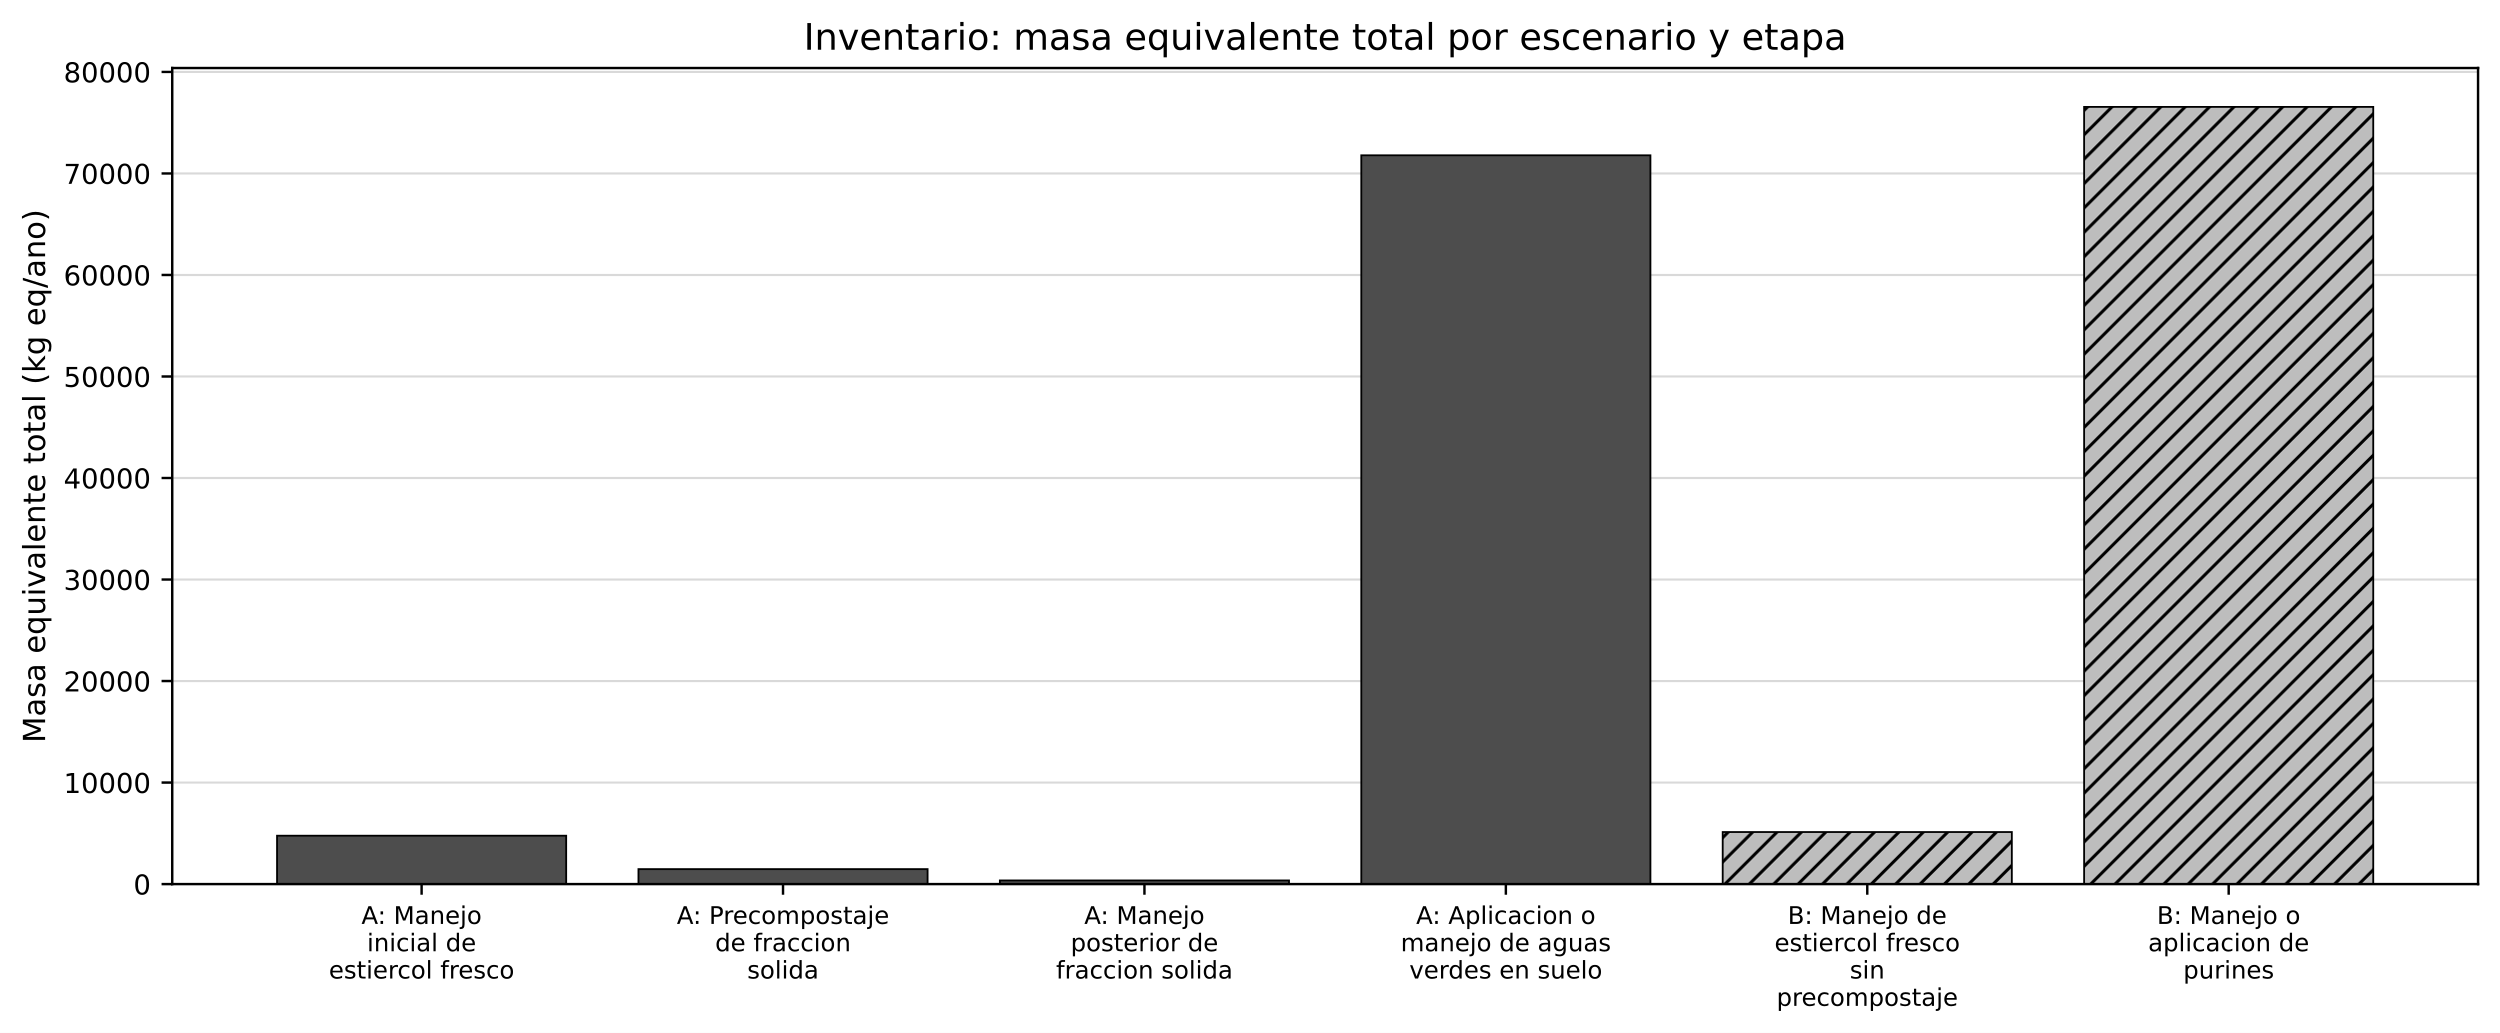
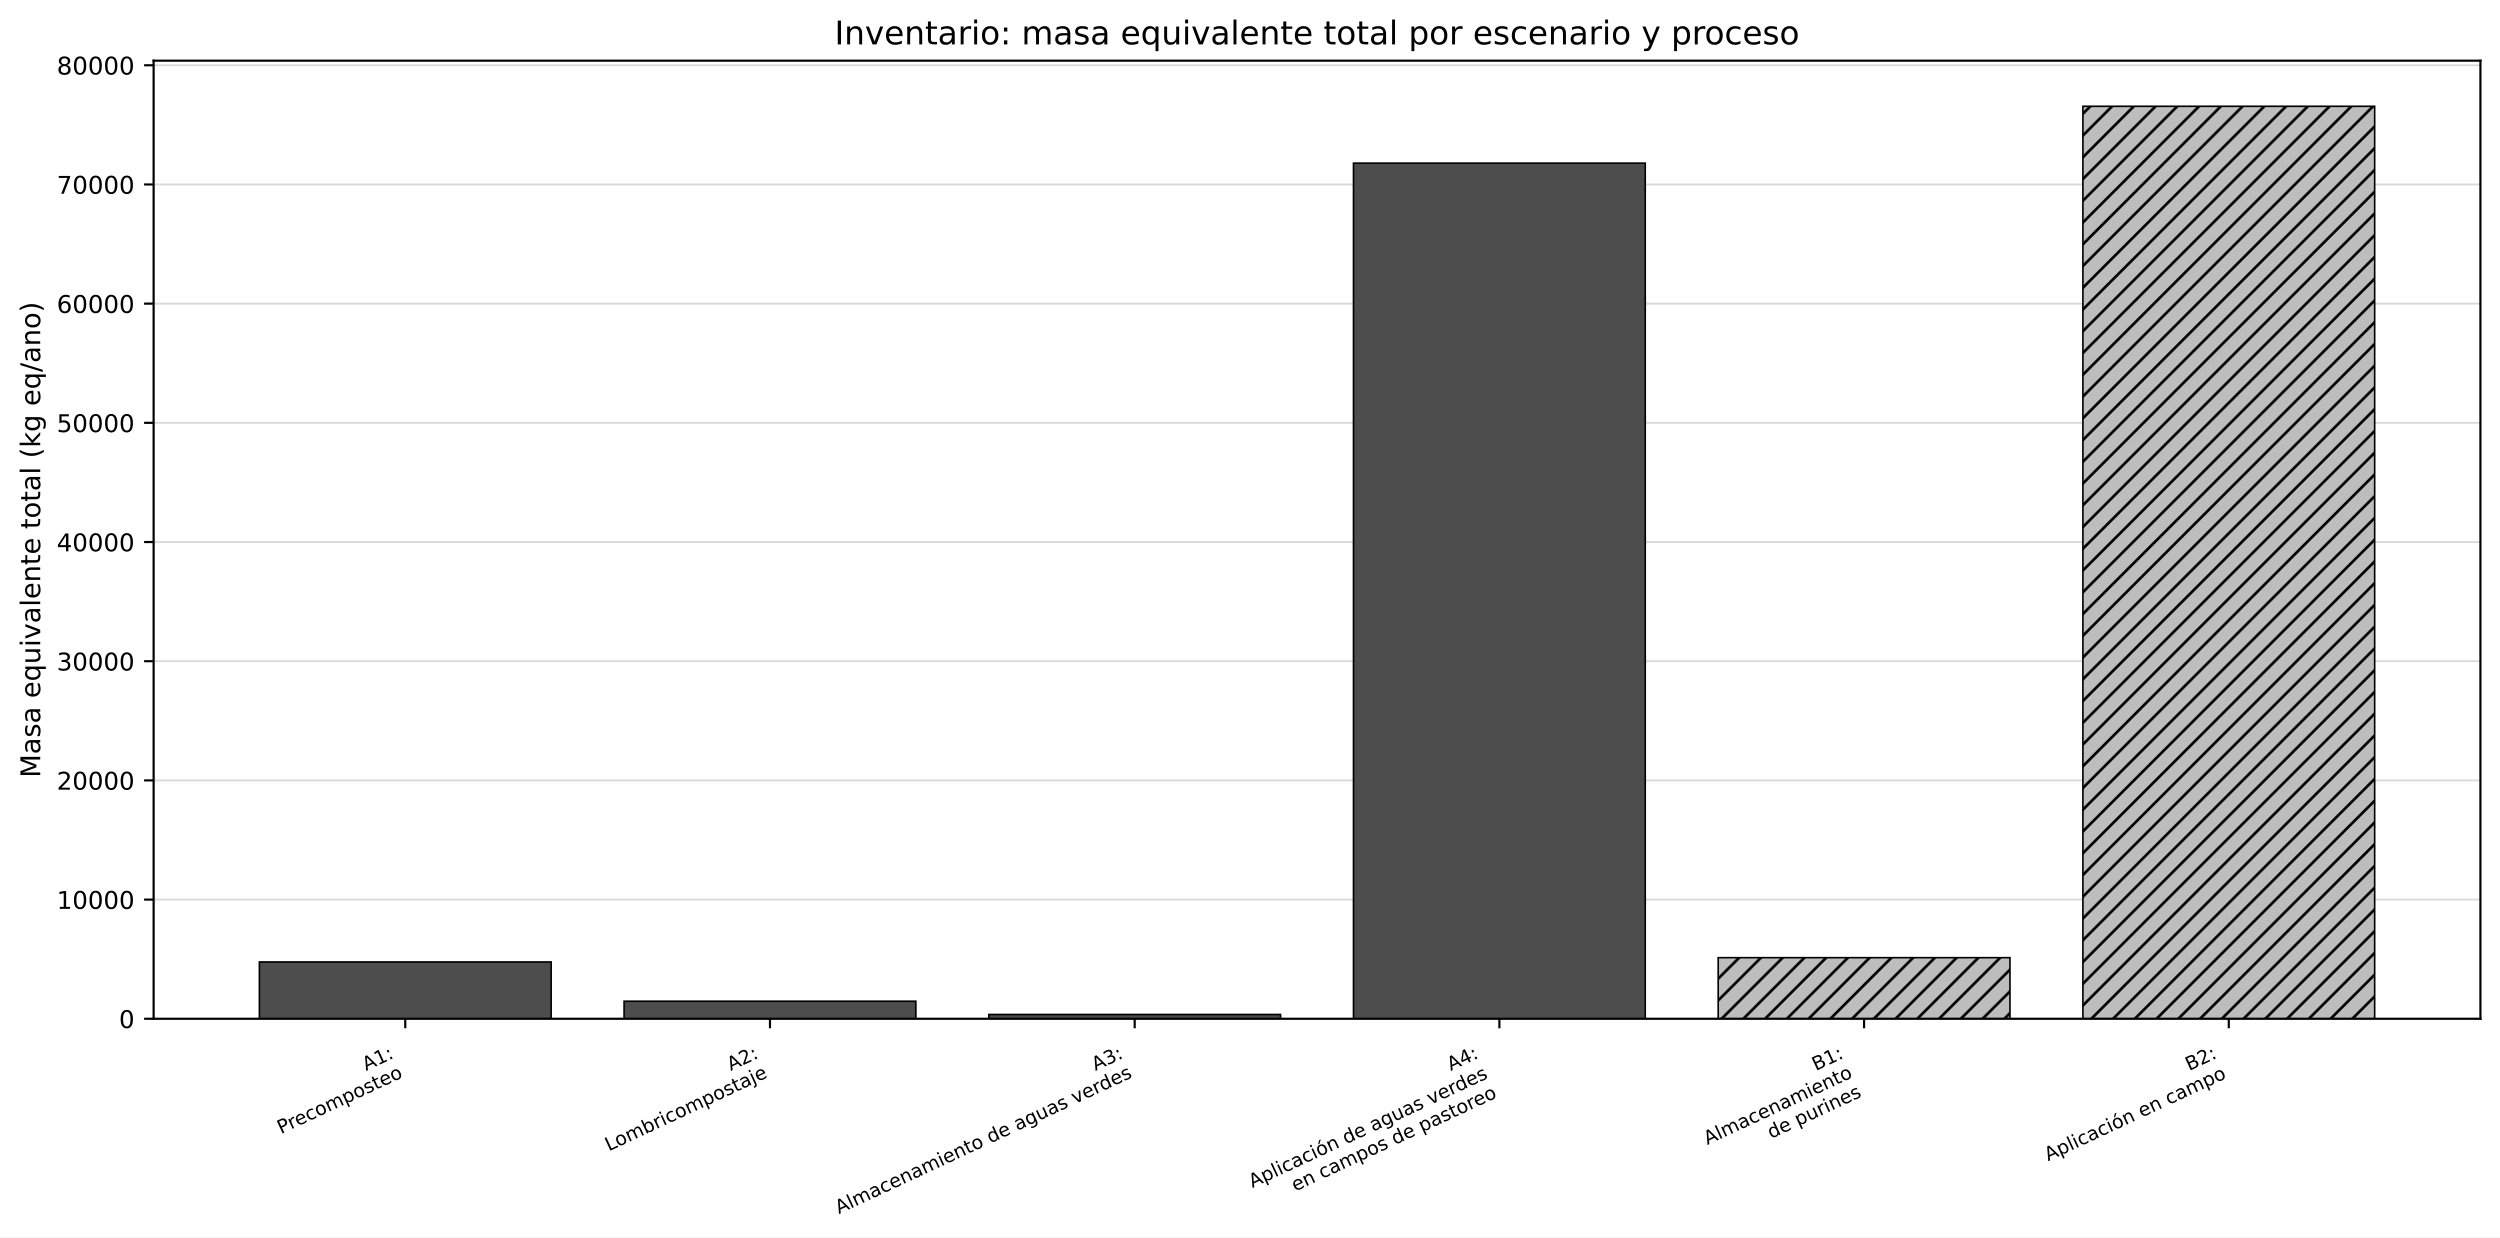
- <svg xmlns="http://www.w3.org/2000/svg" xmlns:xlink="http://www.w3.org/1999/xlink" width="820.229pt" height="338.879pt" viewBox="0 0 820.229 338.879" version="1.1">
+ <svg xmlns="http://www.w3.org/2000/svg" xmlns:xlink="http://www.w3.org/1999/xlink" width="919.589pt" height="455.143pt" viewBox="0 0 919.589 455.143" version="1.1">
  <defs>
    <style type="text/css">*{stroke-linejoin: round; stroke-linecap: butt}</style>
  </defs>
  <g id="figure_1">
    <g id="patch_1">
-       <path d="M 0 338.879  L 820.229 338.879  L 820.229 0  L 0 0  z " style="fill: #ffffff" />
+       <path d="M 0 455.143  L 919.589 455.143  L 919.589 0  L 0 0  z " style="fill: #ffffff" />
    </g>
    <g id="axes_1">
      <g id="patch_2">
-         <path d="M 56.509 290.062  L 813.029 290.062  L 813.029 22.318  L 56.509 22.318  z " style="fill: #ffffff" />
+         <path d="M 56.509 374.742  L 912.389 374.742  L 912.389 22.318  L 56.509 22.318  z " style="fill: #ffffff" />
      </g>
      <g id="matplotlib.axis_1">
        <g id="xtick_1">
          <g id="line2d_1">
            <defs>
-               <path id="mb3bb063c44" d="M 0 0  L 0 3.5  " style="stroke: #000000; stroke-width: 0.8" />
+               <path id="ma006ec24f8" d="M 0 0  L 0 3.5  " style="stroke: #000000; stroke-width: 0.8" />
            </defs>
            <g>
-               <use xlink:href="#mb3bb063c44" x="138.327" y="290.062" style="stroke: #000000; stroke-width: 0.8" />
+               <use xlink:href="#ma006ec24f8" x="149.073" y="374.742" style="stroke: #000000; stroke-width: 0.8" />
            </g>
          </g>
          <g id="text_1">
-             <text style="font-size: 8px; font-family: 'DejaVu Sans'" transform="translate(118.5849 303.1409)">A: Manejo</text>
-             <text style="font-size: 8px; font-family: 'DejaVu Sans'" transform="translate(120.4249 312.0991)">inicial de</text>
-             <text style="font-size: 8px; font-family: 'DejaVu Sans'" transform="translate(107.9036 321.0574)">estiercol fresco</text>
+             <text style="font-size: 7px; font-family: 'DejaVu Sans'" transform="translate(134.6318 393.9648) rotate(-25)">A1:</text>
+             <text style="font-size: 7px; font-family: 'DejaVu Sans'" transform="translate(103.3381 417.2061) rotate(-25)">Precomposteo</text>
          </g>
        </g>
        <g id="xtick_2">
          <g id="line2d_2">
            <g>
-               <use xlink:href="#mb3bb063c44" x="256.904" y="290.062" style="stroke: #000000; stroke-width: 0.8" />
+               <use xlink:href="#ma006ec24f8" x="283.224" y="374.742" style="stroke: #000000; stroke-width: 0.8" />
            </g>
          </g>
          <g id="text_2">
-             <text style="font-size: 8px; font-family: 'DejaVu Sans'" transform="translate(222.056 303.1409)">A: Precompostaje</text>
-             <text style="font-size: 8px; font-family: 'DejaVu Sans'" transform="translate(234.636 312.0991)">de fraccion</text>
-             <text style="font-size: 8px; font-family: 'DejaVu Sans'" transform="translate(245.1598 321.0574)">solida</text>
+             <text style="font-size: 7px; font-family: 'DejaVu Sans'" transform="translate(268.7823 393.9648) rotate(-25)">A2:</text>
+             <text style="font-size: 7px; font-family: 'DejaVu Sans'" transform="translate(223.92 423.5332) rotate(-25)">Lombricompostaje</text>
          </g>
        </g>
        <g id="xtick_3">
          <g id="line2d_3">
            <g>
-               <use xlink:href="#mb3bb063c44" x="375.481" y="290.062" style="stroke: #000000; stroke-width: 0.8" />
+               <use xlink:href="#ma006ec24f8" x="417.374" y="374.742" style="stroke: #000000; stroke-width: 0.8" />
            </g>
          </g>
          <g id="text_3">
-             <text style="font-size: 8px; font-family: 'DejaVu Sans'" transform="translate(355.7385 303.1409)">A: Manejo</text>
-             <text style="font-size: 8px; font-family: 'DejaVu Sans'" transform="translate(351.2616 312.0991)">posterior de</text>
-             <text style="font-size: 8px; font-family: 'DejaVu Sans'" transform="translate(346.4691 321.0574)">fraccion solida</text>
+             <text style="font-size: 7px; font-family: 'DejaVu Sans'" transform="translate(402.9328 393.9648) rotate(-25)">A3:</text>
+             <text style="font-size: 7px; font-family: 'DejaVu Sans'" transform="translate(308.5534 446.6234) rotate(-25)">Almacenamiento de aguas verdes</text>
          </g>
        </g>
        <g id="xtick_4">
          <g id="line2d_4">
            <g>
-               <use xlink:href="#mb3bb063c44" x="494.058" y="290.062" style="stroke: #000000; stroke-width: 0.8" />
+               <use xlink:href="#ma006ec24f8" x="551.525" y="374.742" style="stroke: #000000; stroke-width: 0.8" />
            </g>
          </g>
          <g id="text_4">
-             <text style="font-size: 8px; font-family: 'DejaVu Sans'" transform="translate(464.6122 303.1409)">A: Aplicacion o</text>
-             <text style="font-size: 8px; font-family: 'DejaVu Sans'" transform="translate(459.5515 312.0991)">manejo de aguas</text>
-             <text style="font-size: 8px; font-family: 'DejaVu Sans'" transform="translate(462.3928 321.0574)">verdes en suelo</text>
+             <text style="font-size: 7px; font-family: 'DejaVu Sans'" transform="translate(533.6286 393.9648) rotate(-25)">A4:</text>
+             <text style="font-size: 7px; font-family: 'DejaVu Sans'" transform="translate(460.6748 437.0032) rotate(-25)">Aplicación de aguas verdes</text>
+             <text style="font-size: 7px; font-family: 'DejaVu Sans'" transform="translate(476.3953 438.3214) rotate(-25)">en campos de pastoreo</text>
          </g>
        </g>
        <g id="xtick_5">
          <g id="line2d_5">
            <g>
-               <use xlink:href="#mb3bb063c44" x="612.635" y="290.062" style="stroke: #000000; stroke-width: 0.8" />
+               <use xlink:href="#ma006ec24f8" x="685.675" y="374.742" style="stroke: #000000; stroke-width: 0.8" />
            </g>
          </g>
          <g id="text_5">
-             <text style="font-size: 8px; font-family: 'DejaVu Sans'" transform="translate(586.5421 303.1409)">B: Manejo de</text>
-             <text style="font-size: 8px; font-family: 'DejaVu Sans'" transform="translate(582.2108 312.0991)">estiercol fresco</text>
-             <text style="font-size: 8px; font-family: 'DejaVu Sans'" transform="translate(606.9046 321.0574)">sin</text>
-             <text style="font-size: 8px; font-family: 'DejaVu Sans'" transform="translate(582.874 330.0156)">precompostaje</text>
+             <text style="font-size: 7px; font-family: 'DejaVu Sans'" transform="translate(667.9081 393.9708) rotate(-25)">B1:</text>
+             <text style="font-size: 7px; font-family: 'DejaVu Sans'" transform="translate(628.0419 421.2095) rotate(-25)">Almacenamiento</text>
+             <text style="font-size: 7px; font-family: 'DejaVu Sans'" transform="translate(651.4646 418.9361) rotate(-25)">de purines</text>
          </g>
        </g>
        <g id="xtick_6">
          <g id="line2d_6">
            <g>
-               <use xlink:href="#mb3bb063c44" x="731.211" y="290.062" style="stroke: #000000; stroke-width: 0.8" />
+               <use xlink:href="#ma006ec24f8" x="819.826" y="374.742" style="stroke: #000000; stroke-width: 0.8" />
            </g>
          </g>
          <g id="text_6">
-             <text style="font-size: 8px; font-family: 'DejaVu Sans'" transform="translate(707.672 303.1409)">B: Manejo o</text>
-             <text style="font-size: 8px; font-family: 'DejaVu Sans'" transform="translate(704.7826 312.0991)">aplicacion de</text>
-             <text style="font-size: 8px; font-family: 'DejaVu Sans'" transform="translate(716.3014 321.0574)">purines</text>
+             <text style="font-size: 7px; font-family: 'DejaVu Sans'" transform="translate(805.2293 393.9708) rotate(-25)">B2:</text>
+             <text style="font-size: 7px; font-family: 'DejaVu Sans'" transform="translate(753.3669 427.1741) rotate(-25)">Aplicación en campo</text>
          </g>
        </g>
      </g>
      <g id="matplotlib.axis_2">
        <g id="ytick_1">
          <g id="line2d_7">
-             <path d="M 56.509 290.062  L 813.029 290.062  " clip-path="url(#p1ff87fe81a)" style="fill: none; stroke: #d9d9d9; stroke-width: 0.7; stroke-linecap: square" />
+             <path d="M 56.509 374.742  L 912.389 374.742  " clip-path="url(#pecfacc18a1)" style="fill: none; stroke: #d9d9d9; stroke-width: 0.7; stroke-linecap: square" />
          </g>
          <g id="line2d_8">
            <defs>
-               <path id="m0bd98457cb" d="M 0 0  L -3.5 0  " style="stroke: #000000; stroke-width: 0.8" />
+               <path id="m21f2212bf9" d="M 0 0  L -3.5 0  " style="stroke: #000000; stroke-width: 0.8" />
            </defs>
            <g>
-               <use xlink:href="#m0bd98457cb" x="56.509" y="290.062" style="stroke: #000000; stroke-width: 0.8" />
+               <use xlink:href="#m21f2212bf9" x="56.509" y="374.742" style="stroke: #000000; stroke-width: 0.8" />
            </g>
          </g>
          <g id="text_7">
-             <text style="font-size: 9px; font-family: 'DejaVu Sans'; text-anchor: end" x="49.509" y="293.481" transform="rotate(-0 49.50937 293.4814)">0</text>
+             <text style="font-size: 9px; font-family: 'DejaVu Sans'; text-anchor: end" x="49.509" y="378.161" transform="rotate(-0 49.50937 378.161)">0</text>
          </g>
        </g>
        <g id="ytick_2">
          <g id="line2d_9">
-             <path d="M 56.509 256.754  L 813.029 256.754  " clip-path="url(#p1ff87fe81a)" style="fill: none; stroke: #d9d9d9; stroke-width: 0.7; stroke-linecap: square" />
+             <path d="M 56.509 330.9  L 912.389 330.9  " clip-path="url(#pecfacc18a1)" style="fill: none; stroke: #d9d9d9; stroke-width: 0.7; stroke-linecap: square" />
          </g>
          <g id="line2d_10">
            <g>
-               <use xlink:href="#m0bd98457cb" x="56.509" y="256.754" style="stroke: #000000; stroke-width: 0.8" />
+               <use xlink:href="#m21f2212bf9" x="56.509" y="330.9" style="stroke: #000000; stroke-width: 0.8" />
            </g>
          </g>
          <g id="text_8">
-             <text style="font-size: 9px; font-family: 'DejaVu Sans'; text-anchor: end" x="49.509" y="260.174" transform="rotate(-0 49.50937 260.1738)">10000</text>
+             <text style="font-size: 9px; font-family: 'DejaVu Sans'; text-anchor: end" x="49.509" y="334.319" transform="rotate(-0 49.50937 334.3191)">10000</text>
          </g>
        </g>
        <g id="ytick_3">
          <g id="line2d_11">
-             <path d="M 56.509 223.447  L 813.029 223.447  " clip-path="url(#p1ff87fe81a)" style="fill: none; stroke: #d9d9d9; stroke-width: 0.7; stroke-linecap: square" />
+             <path d="M 56.509 287.058  L 912.389 287.058  " clip-path="url(#pecfacc18a1)" style="fill: none; stroke: #d9d9d9; stroke-width: 0.7; stroke-linecap: square" />
          </g>
          <g id="line2d_12">
            <g>
-               <use xlink:href="#m0bd98457cb" x="56.509" y="223.447" style="stroke: #000000; stroke-width: 0.8" />
+               <use xlink:href="#m21f2212bf9" x="56.509" y="287.058" style="stroke: #000000; stroke-width: 0.8" />
            </g>
          </g>
          <g id="text_9">
-             <text style="font-size: 9px; font-family: 'DejaVu Sans'; text-anchor: end" x="49.509" y="226.866" transform="rotate(-0 49.50937 226.8661)">20000</text>
+             <text style="font-size: 9px; font-family: 'DejaVu Sans'; text-anchor: end" x="49.509" y="290.477" transform="rotate(-0 49.50937 290.4772)">20000</text>
          </g>
        </g>
        <g id="ytick_4">
          <g id="line2d_13">
-             <path d="M 56.509 190.139  L 813.029 190.139  " clip-path="url(#p1ff87fe81a)" style="fill: none; stroke: #d9d9d9; stroke-width: 0.7; stroke-linecap: square" />
+             <path d="M 56.509 243.216  L 912.389 243.216  " clip-path="url(#pecfacc18a1)" style="fill: none; stroke: #d9d9d9; stroke-width: 0.7; stroke-linecap: square" />
          </g>
          <g id="line2d_14">
            <g>
-               <use xlink:href="#m0bd98457cb" x="56.509" y="190.139" style="stroke: #000000; stroke-width: 0.8" />
+               <use xlink:href="#m21f2212bf9" x="56.509" y="243.216" style="stroke: #000000; stroke-width: 0.8" />
            </g>
          </g>
          <g id="text_10">
-             <text style="font-size: 9px; font-family: 'DejaVu Sans'; text-anchor: end" x="49.509" y="193.558" transform="rotate(-0 49.50937 193.5585)">30000</text>
+             <text style="font-size: 9px; font-family: 'DejaVu Sans'; text-anchor: end" x="49.509" y="246.635" transform="rotate(-0 49.50937 246.6353)">30000</text>
          </g>
        </g>
        <g id="ytick_5">
          <g id="line2d_15">
-             <path d="M 56.509 156.832  L 813.029 156.832  " clip-path="url(#p1ff87fe81a)" style="fill: none; stroke: #d9d9d9; stroke-width: 0.7; stroke-linecap: square" />
+             <path d="M 56.509 199.374  L 912.389 199.374  " clip-path="url(#pecfacc18a1)" style="fill: none; stroke: #d9d9d9; stroke-width: 0.7; stroke-linecap: square" />
          </g>
          <g id="line2d_16">
            <g>
-               <use xlink:href="#m0bd98457cb" x="56.509" y="156.832" style="stroke: #000000; stroke-width: 0.8" />
+               <use xlink:href="#m21f2212bf9" x="56.509" y="199.374" style="stroke: #000000; stroke-width: 0.8" />
            </g>
          </g>
          <g id="text_11">
-             <text style="font-size: 9px; font-family: 'DejaVu Sans'; text-anchor: end" x="49.509" y="160.251" transform="rotate(-0 49.50937 160.2508)">40000</text>
+             <text style="font-size: 9px; font-family: 'DejaVu Sans'; text-anchor: end" x="49.509" y="202.793" transform="rotate(-0 49.50937 202.7935)">40000</text>
          </g>
        </g>
        <g id="ytick_6">
          <g id="line2d_17">
-             <path d="M 56.509 123.524  L 813.029 123.524  " clip-path="url(#p1ff87fe81a)" style="fill: none; stroke: #d9d9d9; stroke-width: 0.7; stroke-linecap: square" />
+             <path d="M 56.509 155.532  L 912.389 155.532  " clip-path="url(#pecfacc18a1)" style="fill: none; stroke: #d9d9d9; stroke-width: 0.7; stroke-linecap: square" />
          </g>
          <g id="line2d_18">
            <g>
-               <use xlink:href="#m0bd98457cb" x="56.509" y="123.524" style="stroke: #000000; stroke-width: 0.8" />
+               <use xlink:href="#m21f2212bf9" x="56.509" y="155.532" style="stroke: #000000; stroke-width: 0.8" />
            </g>
          </g>
          <g id="text_12">
-             <text style="font-size: 9px; font-family: 'DejaVu Sans'; text-anchor: end" x="49.509" y="126.943" transform="rotate(-0 49.50937 126.9432)">50000</text>
+             <text style="font-size: 9px; font-family: 'DejaVu Sans'; text-anchor: end" x="49.509" y="158.952" transform="rotate(-0 49.50937 158.9516)">50000</text>
          </g>
        </g>
        <g id="ytick_7">
          <g id="line2d_19">
-             <path d="M 56.509 90.216  L 813.029 90.216  " clip-path="url(#p1ff87fe81a)" style="fill: none; stroke: #d9d9d9; stroke-width: 0.7; stroke-linecap: square" />
+             <path d="M 56.509 111.69  L 912.389 111.69  " clip-path="url(#pecfacc18a1)" style="fill: none; stroke: #d9d9d9; stroke-width: 0.7; stroke-linecap: square" />
          </g>
          <g id="line2d_20">
            <g>
-               <use xlink:href="#m0bd98457cb" x="56.509" y="90.216" style="stroke: #000000; stroke-width: 0.8" />
+               <use xlink:href="#m21f2212bf9" x="56.509" y="111.69" style="stroke: #000000; stroke-width: 0.8" />
            </g>
          </g>
          <g id="text_13">
-             <text style="font-size: 9px; font-family: 'DejaVu Sans'; text-anchor: end" x="49.509" y="93.636" transform="rotate(-0 49.50937 93.63551)">60000</text>
+             <text style="font-size: 9px; font-family: 'DejaVu Sans'; text-anchor: end" x="49.509" y="115.11" transform="rotate(-0 49.50937 115.1097)">60000</text>
          </g>
        </g>
        <g id="ytick_8">
          <g id="line2d_21">
-             <path d="M 56.509 56.909  L 813.029 56.909  " clip-path="url(#p1ff87fe81a)" style="fill: none; stroke: #d9d9d9; stroke-width: 0.7; stroke-linecap: square" />
+             <path d="M 56.509 67.848  L 912.389 67.848  " clip-path="url(#pecfacc18a1)" style="fill: none; stroke: #d9d9d9; stroke-width: 0.7; stroke-linecap: square" />
          </g>
          <g id="line2d_22">
            <g>
-               <use xlink:href="#m0bd98457cb" x="56.509" y="56.909" style="stroke: #000000; stroke-width: 0.8" />
+               <use xlink:href="#m21f2212bf9" x="56.509" y="67.848" style="stroke: #000000; stroke-width: 0.8" />
            </g>
          </g>
          <g id="text_14">
-             <text style="font-size: 9px; font-family: 'DejaVu Sans'; text-anchor: end" x="49.509" y="60.328" transform="rotate(-0 49.50937 60.32785)">70000</text>
+             <text style="font-size: 9px; font-family: 'DejaVu Sans'; text-anchor: end" x="49.509" y="71.268" transform="rotate(-0 49.50937 71.26779)">70000</text>
          </g>
        </g>
        <g id="ytick_9">
          <g id="line2d_23">
-             <path d="M 56.509 23.601  L 813.029 23.601  " clip-path="url(#p1ff87fe81a)" style="fill: none; stroke: #d9d9d9; stroke-width: 0.7; stroke-linecap: square" />
+             <path d="M 56.509 24.007  L 912.389 24.007  " clip-path="url(#pecfacc18a1)" style="fill: none; stroke: #d9d9d9; stroke-width: 0.7; stroke-linecap: square" />
          </g>
          <g id="line2d_24">
            <g>
-               <use xlink:href="#m0bd98457cb" x="56.509" y="23.601" style="stroke: #000000; stroke-width: 0.8" />
+               <use xlink:href="#m21f2212bf9" x="56.509" y="24.007" style="stroke: #000000; stroke-width: 0.8" />
            </g>
          </g>
          <g id="text_15">
-             <text style="font-size: 9px; font-family: 'DejaVu Sans'; text-anchor: end" x="49.509" y="27.02" transform="rotate(-0 49.50937 27.0202)">80000</text>
+             <text style="font-size: 9px; font-family: 'DejaVu Sans'; text-anchor: end" x="49.509" y="27.426" transform="rotate(-0 49.50937 27.42591)">80000</text>
          </g>
        </g>
        <g id="text_16">
-           <text style="font-size: 10px; font-family: 'DejaVu Sans'; text-anchor: middle" x="14.798" y="156.19" transform="rotate(-90 14.79844 156.1901)">Masa equivalente total (kg eq/ano)</text>
+           <text style="font-size: 10px; font-family: 'DejaVu Sans'; text-anchor: middle" x="14.798" y="198.53" transform="rotate(-90 14.79844 198.5299)">Masa equivalente total (kg eq/ano)</text>
        </g>
      </g>
      <g id="patch_3">
-         <path d="M 90.897 290.062  L 185.758 290.062  L 185.758 274.183  L 90.897 274.183  z " clip-path="url(#p1ff87fe81a)" style="fill: #4d4d4d; stroke: #000000; stroke-width: 0.6; stroke-linejoin: miter" />
+         <path d="M 95.413 374.742  L 202.733 374.742  L 202.733 353.84  L 95.413 353.84  z " clip-path="url(#pecfacc18a1)" style="fill: #4d4d4d; stroke: #000000; stroke-width: 0.6; stroke-linejoin: miter" />
      </g>
      <g id="patch_4">
-         <path d="M 209.473 290.062  L 304.335 290.062  L 304.335 285.158  L 209.473 285.158  z " clip-path="url(#p1ff87fe81a)" style="fill: #4d4d4d; stroke: #000000; stroke-width: 0.6; stroke-linejoin: miter" />
+         <path d="M 229.563 374.742  L 336.884 374.742  L 336.884 368.286  L 229.563 368.286  z " clip-path="url(#pecfacc18a1)" style="fill: #4d4d4d; stroke: #000000; stroke-width: 0.6; stroke-linejoin: miter" />
      </g>
      <g id="patch_5">
-         <path d="M 328.05 290.062  L 422.912 290.062  L 422.912 288.867  L 328.05 288.867  z " clip-path="url(#p1ff87fe81a)" style="fill: #4d4d4d; stroke: #000000; stroke-width: 0.6; stroke-linejoin: miter" />
+         <path d="M 363.714 374.742  L 471.034 374.742  L 471.034 373.168  L 363.714 373.168  z " clip-path="url(#pecfacc18a1)" style="fill: #4d4d4d; stroke: #000000; stroke-width: 0.6; stroke-linejoin: miter" />
      </g>
      <g id="patch_6">
-         <path d="M 446.627 290.062  L 541.488 290.062  L 541.488 50.947  L 446.627 50.947  z " clip-path="url(#p1ff87fe81a)" style="fill: #4d4d4d; stroke: #000000; stroke-width: 0.6; stroke-linejoin: miter" />
+         <path d="M 497.864 374.742  L 605.185 374.742  L 605.185 60.002  L 497.864 60.002  z " clip-path="url(#pecfacc18a1)" style="fill: #4d4d4d; stroke: #000000; stroke-width: 0.6; stroke-linejoin: miter" />
      </g>
      <g id="patch_7">
-         <path d="M 565.204 290.062  L 660.065 290.062  L 660.065 272.988  L 565.204 272.988  z " clip-path="url(#p1ff87fe81a)" style="fill: url(#hefbce1872b); stroke: #000000; stroke-width: 0.6; stroke-linejoin: miter" />
+         <path d="M 632.015 374.742  L 739.335 374.742  L 739.335 352.267  L 632.015 352.267  z " clip-path="url(#pecfacc18a1)" style="fill: url(#h017528b08a); stroke: #000000; stroke-width: 0.6; stroke-linejoin: miter" />
      </g>
      <g id="patch_8">
-         <path d="M 683.781 290.062  L 778.642 290.062  L 778.642 35.068  L 683.781 35.068  z " clip-path="url(#p1ff87fe81a)" style="fill: url(#hefbce1872b); stroke: #000000; stroke-width: 0.6; stroke-linejoin: miter" />
+         <path d="M 766.165 374.742  L 873.486 374.742  L 873.486 39.1  L 766.165 39.1  z " clip-path="url(#pecfacc18a1)" style="fill: url(#h017528b08a); stroke: #000000; stroke-width: 0.6; stroke-linejoin: miter" />
      </g>
      <g id="patch_9">
-         <path d="M 56.509 290.062  L 56.509 22.318  " style="fill: none; stroke: #000000; stroke-width: 0.8; stroke-linejoin: miter; stroke-linecap: square" />
+         <path d="M 56.509 374.742  L 56.509 22.318  " style="fill: none; stroke: #000000; stroke-width: 0.8; stroke-linejoin: miter; stroke-linecap: square" />
      </g>
      <g id="patch_10">
-         <path d="M 813.029 290.062  L 813.029 22.318  " style="fill: none; stroke: #000000; stroke-width: 0.8; stroke-linejoin: miter; stroke-linecap: square" />
+         <path d="M 912.389 374.742  L 912.389 22.318  " style="fill: none; stroke: #000000; stroke-width: 0.8; stroke-linejoin: miter; stroke-linecap: square" />
      </g>
      <g id="patch_11">
-         <path d="M 56.509 290.062  L 813.029 290.062  " style="fill: none; stroke: #000000; stroke-width: 0.8; stroke-linejoin: miter; stroke-linecap: square" />
+         <path d="M 56.509 374.742  L 912.389 374.742  " style="fill: none; stroke: #000000; stroke-width: 0.8; stroke-linejoin: miter; stroke-linecap: square" />
      </g>
      <g id="patch_12">
-         <path d="M 56.509 22.318  L 813.029 22.318  " style="fill: none; stroke: #000000; stroke-width: 0.8; stroke-linejoin: miter; stroke-linecap: square" />
+         <path d="M 56.509 22.318  L 912.389 22.318  " style="fill: none; stroke: #000000; stroke-width: 0.8; stroke-linejoin: miter; stroke-linecap: square" />
      </g>
      <g id="text_17">
-         <text style="font-size: 12px; font-family: 'DejaVu Sans'; text-anchor: middle" x="434.769" y="16.318" transform="rotate(-0 434.7694 16.31812)">Inventario: masa equivalente total por escenario y etapa</text>
+         <text style="font-size: 12px; font-family: 'DejaVu Sans'; text-anchor: middle" x="484.449" y="16.318" transform="rotate(-0 484.4494 16.31812)">Inventario: masa equivalente total por escenario y proceso</text>
      </g>
    </g>
  </g>
  <defs>
-     <clipPath id="p1ff87fe81a">
-       <rect x="56.509" y="22.318" width="756.52" height="267.744" />
+     <clipPath id="pecfacc18a1">
+       <rect x="56.509" y="22.318" width="855.88" height="352.424" />
    </clipPath>
  </defs>
  <defs>
-     <pattern id="hefbce1872b" patternUnits="userSpaceOnUse" x="0" y="0" width="72" height="72">
+     <pattern id="h017528b08a" patternUnits="userSpaceOnUse" x="0" y="0" width="72" height="72">
      <rect x="0" y="0" width="73" height="73" fill="#bdbdbd" />
      <path d="M -36 36  L 36 -36  M -32 40  L 40 -32  M -28 44  L 44 -28  M -24 48  L 48 -24  M -20 52  L 52 -20  M -16 56  L 56 -16  M -12 60  L 60 -12  M -8 64  L 64 -8  M -4 68  L 68 -4  M 0 72  L 72 0  M 4 76  L 76 4  M 8 80  L 80 8  M 12 84  L 84 12  M 16 88  L 88 16  M 20 92  L 92 20  M 24 96  L 96 24  M 28 100  L 100 28  M 32 104  L 104 32  M 36 108  L 108 36  " style="fill: #000000; stroke: #000000; stroke-width: 1.0; stroke-linecap: butt; stroke-linejoin: miter" />
    </pattern>
  </defs>
</svg>
